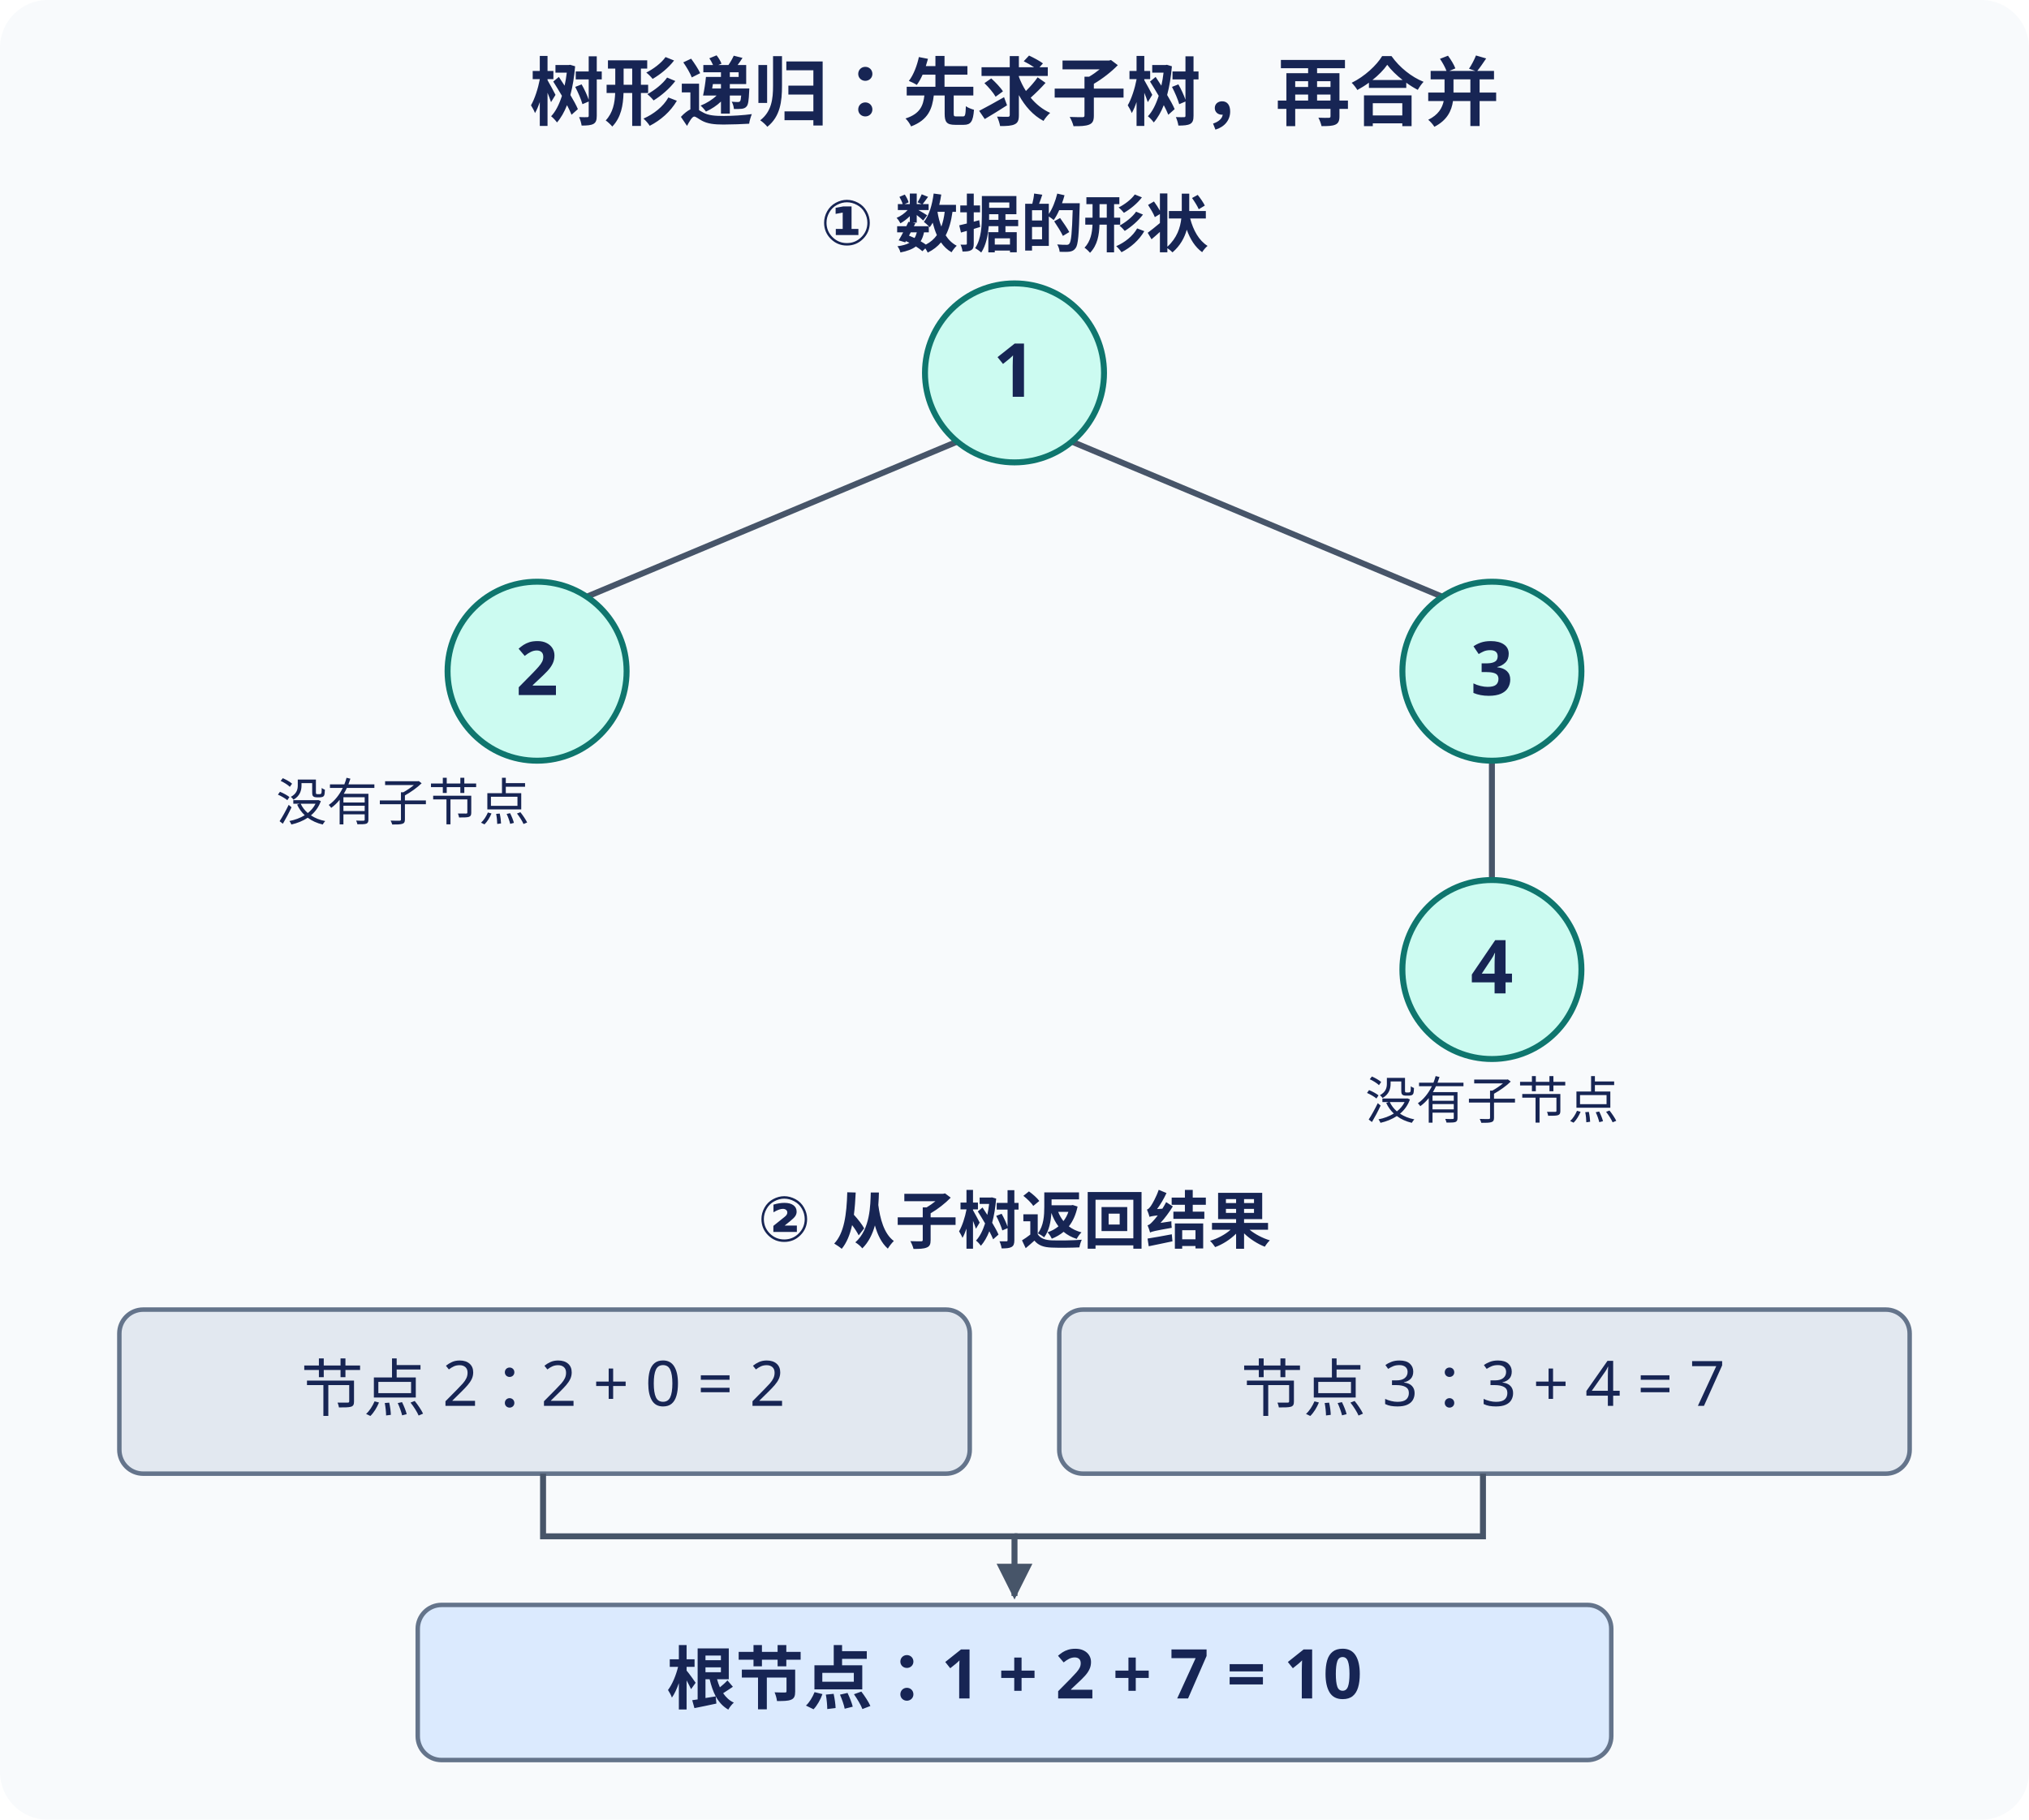
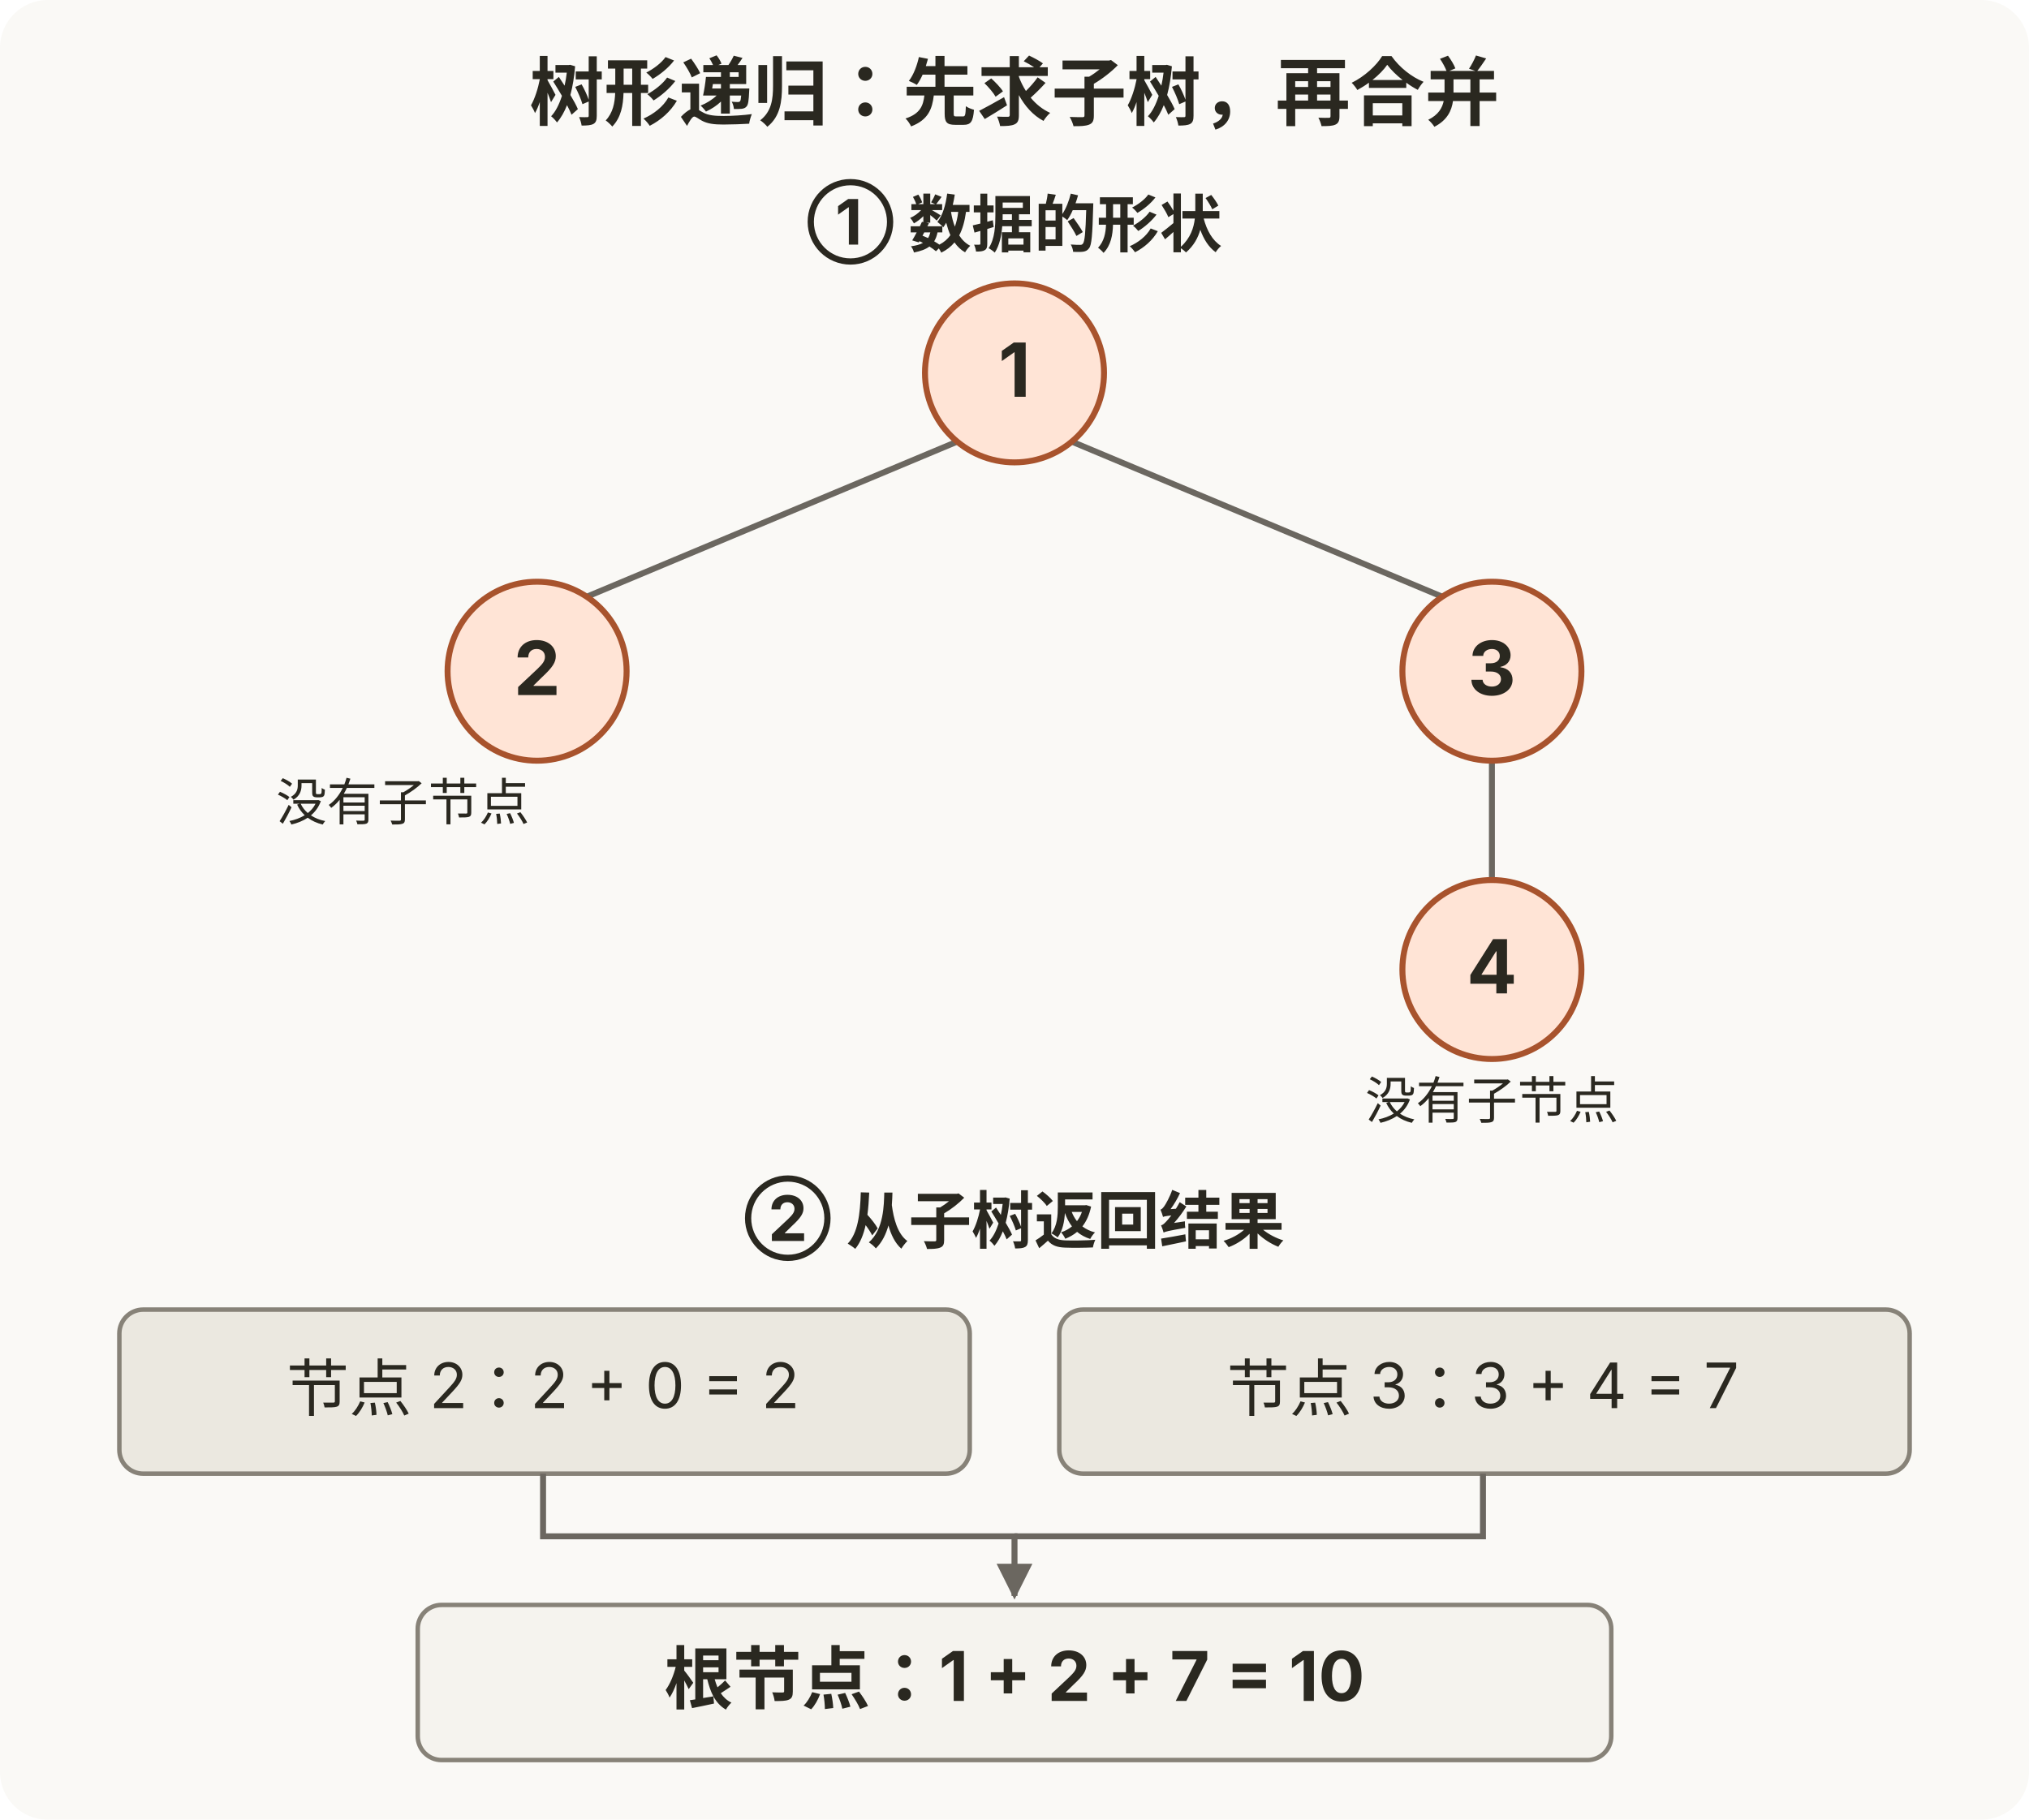
<svg xmlns="http://www.w3.org/2000/svg" viewBox="0 0 680 610" role="img" aria-labelledby="t d">
  <defs>
    <marker id="a" viewBox="0 0 10 10" refX="9" refY="5" markerWidth="6" markerHeight="6" orient="auto">
-       <path d="M0 0L10 5L0 10Z" fill="#475569" />
+       <path d="M0 0L10 5L0 10Z" fill="#6B6760" />
    </marker>
  </defs>
-   <rect width="680" height="610" rx="16" fill="#f8fafc" />
-   <g font-family="sans-serif" fill="#172554">
+   <rect width="680" height="610" rx="16" fill="#FAF9F6" />
+   <g font-family="Inter, PingFang SC, Microsoft YaHei, system-ui, sans-serif" fill="#2A2820">
    <text x="340" y="40" text-anchor="middle" font-size="25" font-weight="bold">树形递归：先求子树，再合并</text>
    <text x="340" y="82" text-anchor="middle" font-size="21" font-weight="bold">① 数据的形状</text>
-     <path d="M340 140L180 207" fill="none" stroke="#475569" stroke-width="2" />
-     <path d="M340 140L500 207" fill="none" stroke="#475569" stroke-width="2" />
-     <path d="M500 248V305" fill="none" stroke="#475569" stroke-width="2" />
-     <circle cx="340" cy="125" r="30" fill="#ccfbf1" stroke="#0f766e" stroke-width="2" />
+     <path d="M340 140L180 207" fill="none" stroke="#6B6760" stroke-width="2" />
+     <path d="M340 140L500 207" fill="none" stroke="#6B6760" stroke-width="2" />
+     <path d="M500 248V305" fill="none" stroke="#6B6760" stroke-width="2" />
+     <circle cx="340" cy="125" r="30" fill="#FFE4D6" stroke="#A8532D" stroke-width="2" />
    <text x="340" y="133" text-anchor="middle" font-size="25" font-weight="bold">1</text>
-     <circle cx="180" cy="225" r="30" fill="#ccfbf1" stroke="#0f766e" stroke-width="2" />
+     <circle cx="180" cy="225" r="30" fill="#FFE4D6" stroke="#A8532D" stroke-width="2" />
    <text x="180" y="233" text-anchor="middle" font-size="25" font-weight="bold">2</text>
-     <circle cx="500" cy="225" r="30" fill="#ccfbf1" stroke="#0f766e" stroke-width="2" />
+     <circle cx="500" cy="225" r="30" fill="#FFE4D6" stroke="#A8532D" stroke-width="2" />
    <text x="500" y="233" text-anchor="middle" font-size="25" font-weight="bold">3</text>
-     <circle cx="500" cy="325" r="30" fill="#ccfbf1" stroke="#0f766e" stroke-width="2" />
+     <circle cx="500" cy="325" r="30" fill="#FFE4D6" stroke="#A8532D" stroke-width="2" />
    <text x="500" y="333" text-anchor="middle" font-size="25" font-weight="bold">4</text>
    <text x="135" y="275" text-anchor="middle" font-size="17">没有子节点</text>
    <text x="500" y="375" text-anchor="middle" font-size="17">没有子节点</text>
    <text x="340" y="416" text-anchor="middle" font-size="21" font-weight="bold">② 从子树返回结果</text>
-     <rect x="40" y="439" width="285" height="55" rx="8" fill="#e2e8f0" stroke="#64748b" stroke-width="1.5" />
-     <rect x="355" y="439" width="285" height="55" rx="8" fill="#e2e8f0" stroke="#64748b" stroke-width="1.5" />
+     <rect x="40" y="439" width="285" height="55" rx="8" fill="#EBE8E0" stroke="#878278" stroke-width="1.5" />
+     <rect x="355" y="439" width="285" height="55" rx="8" fill="#EBE8E0" stroke="#878278" stroke-width="1.5" />
    <text x="182" y="473" text-anchor="middle" font-size="21">节点 2：2 + 0 = 2</text>
    <text x="497" y="473" text-anchor="middle" font-size="21">节点 3：3 + 4 = 7</text>
-     <path d="M182 494 V515 H340 V535" fill="none" stroke="#475569" stroke-width="2" marker-end="url(#a)" />
-     <path d="M497 494 V515 H340" fill="none" stroke="#475569" stroke-width="2" />
-     <rect x="140" y="538" width="400" height="52" rx="8" fill="#dbeafe" stroke="#64748b" stroke-width="1.5" />
+     <path d="M182 494 V515 H340 V535" fill="none" stroke="#6B6760" stroke-width="2" marker-end="url(#a)" />
+     <path d="M497 494 V515 H340" fill="none" stroke="#6B6760" stroke-width="2" />
+     <rect x="140" y="538" width="400" height="52" rx="8" fill="#F5F3EE" stroke="#878278" stroke-width="1.5" />
    <text x="340" y="571" text-anchor="middle" font-size="23" font-weight="bold">根节点：1 + 2 + 7 = 10</text>
  </g>
</svg>
